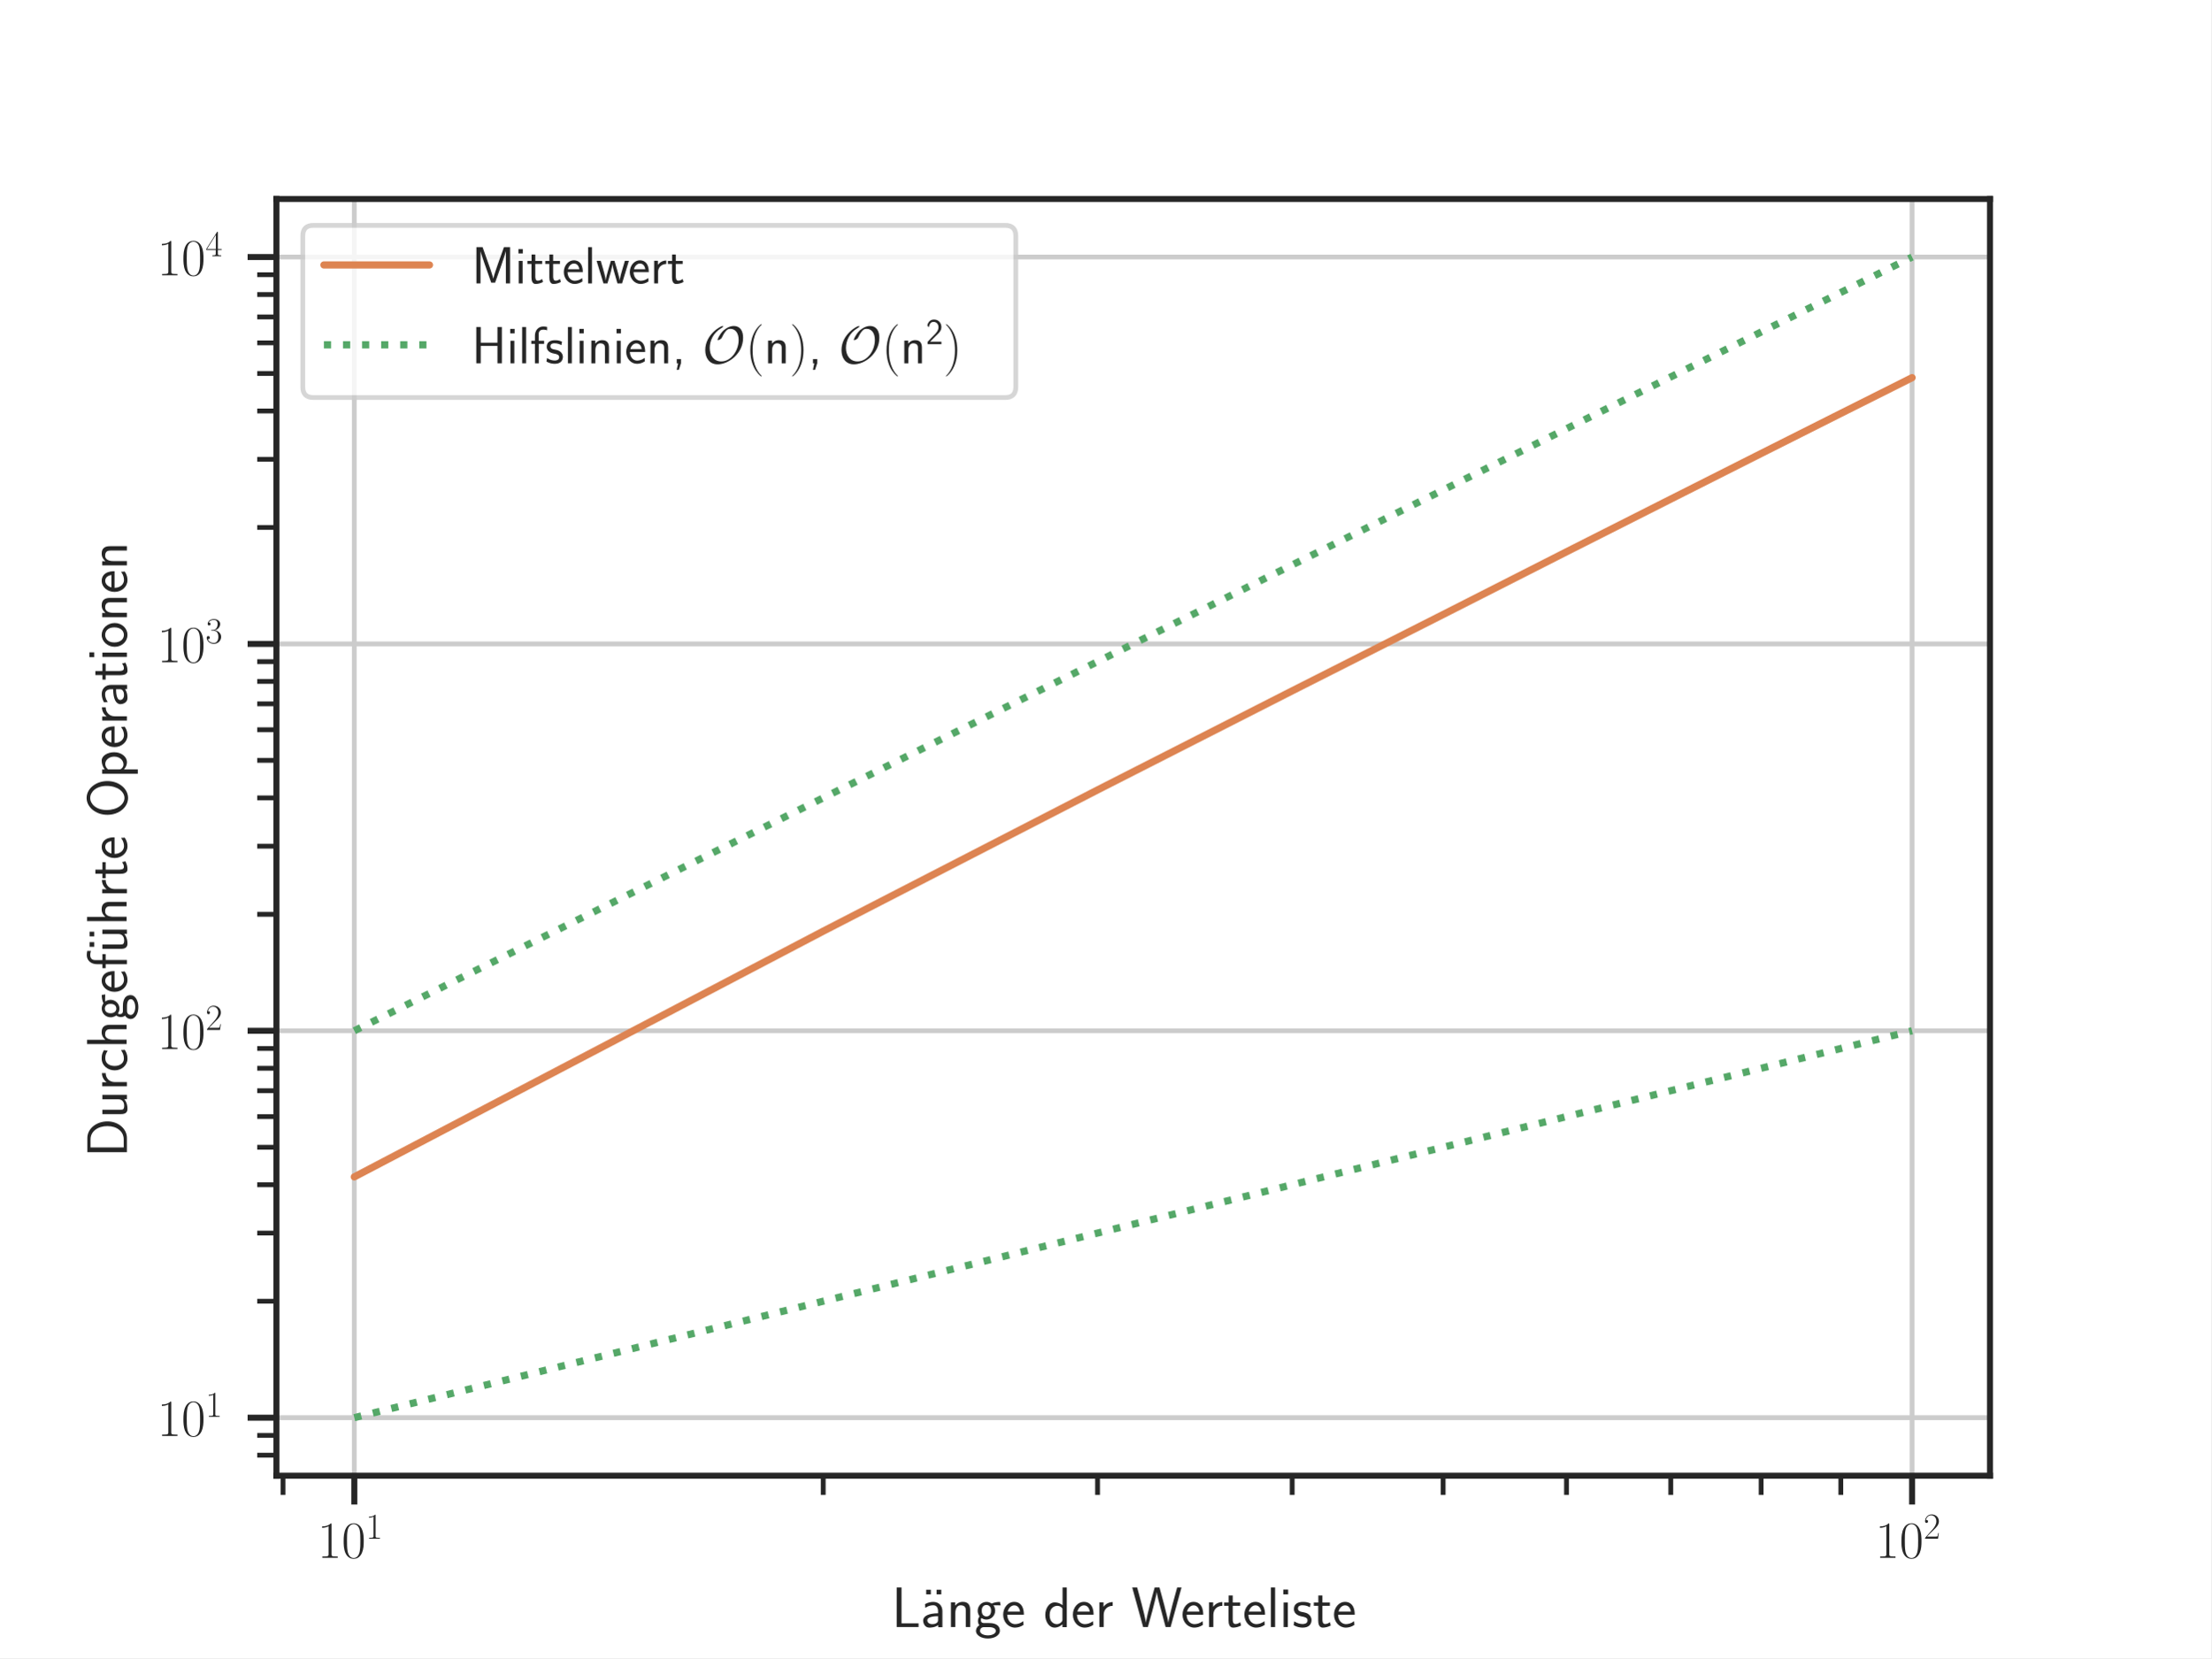
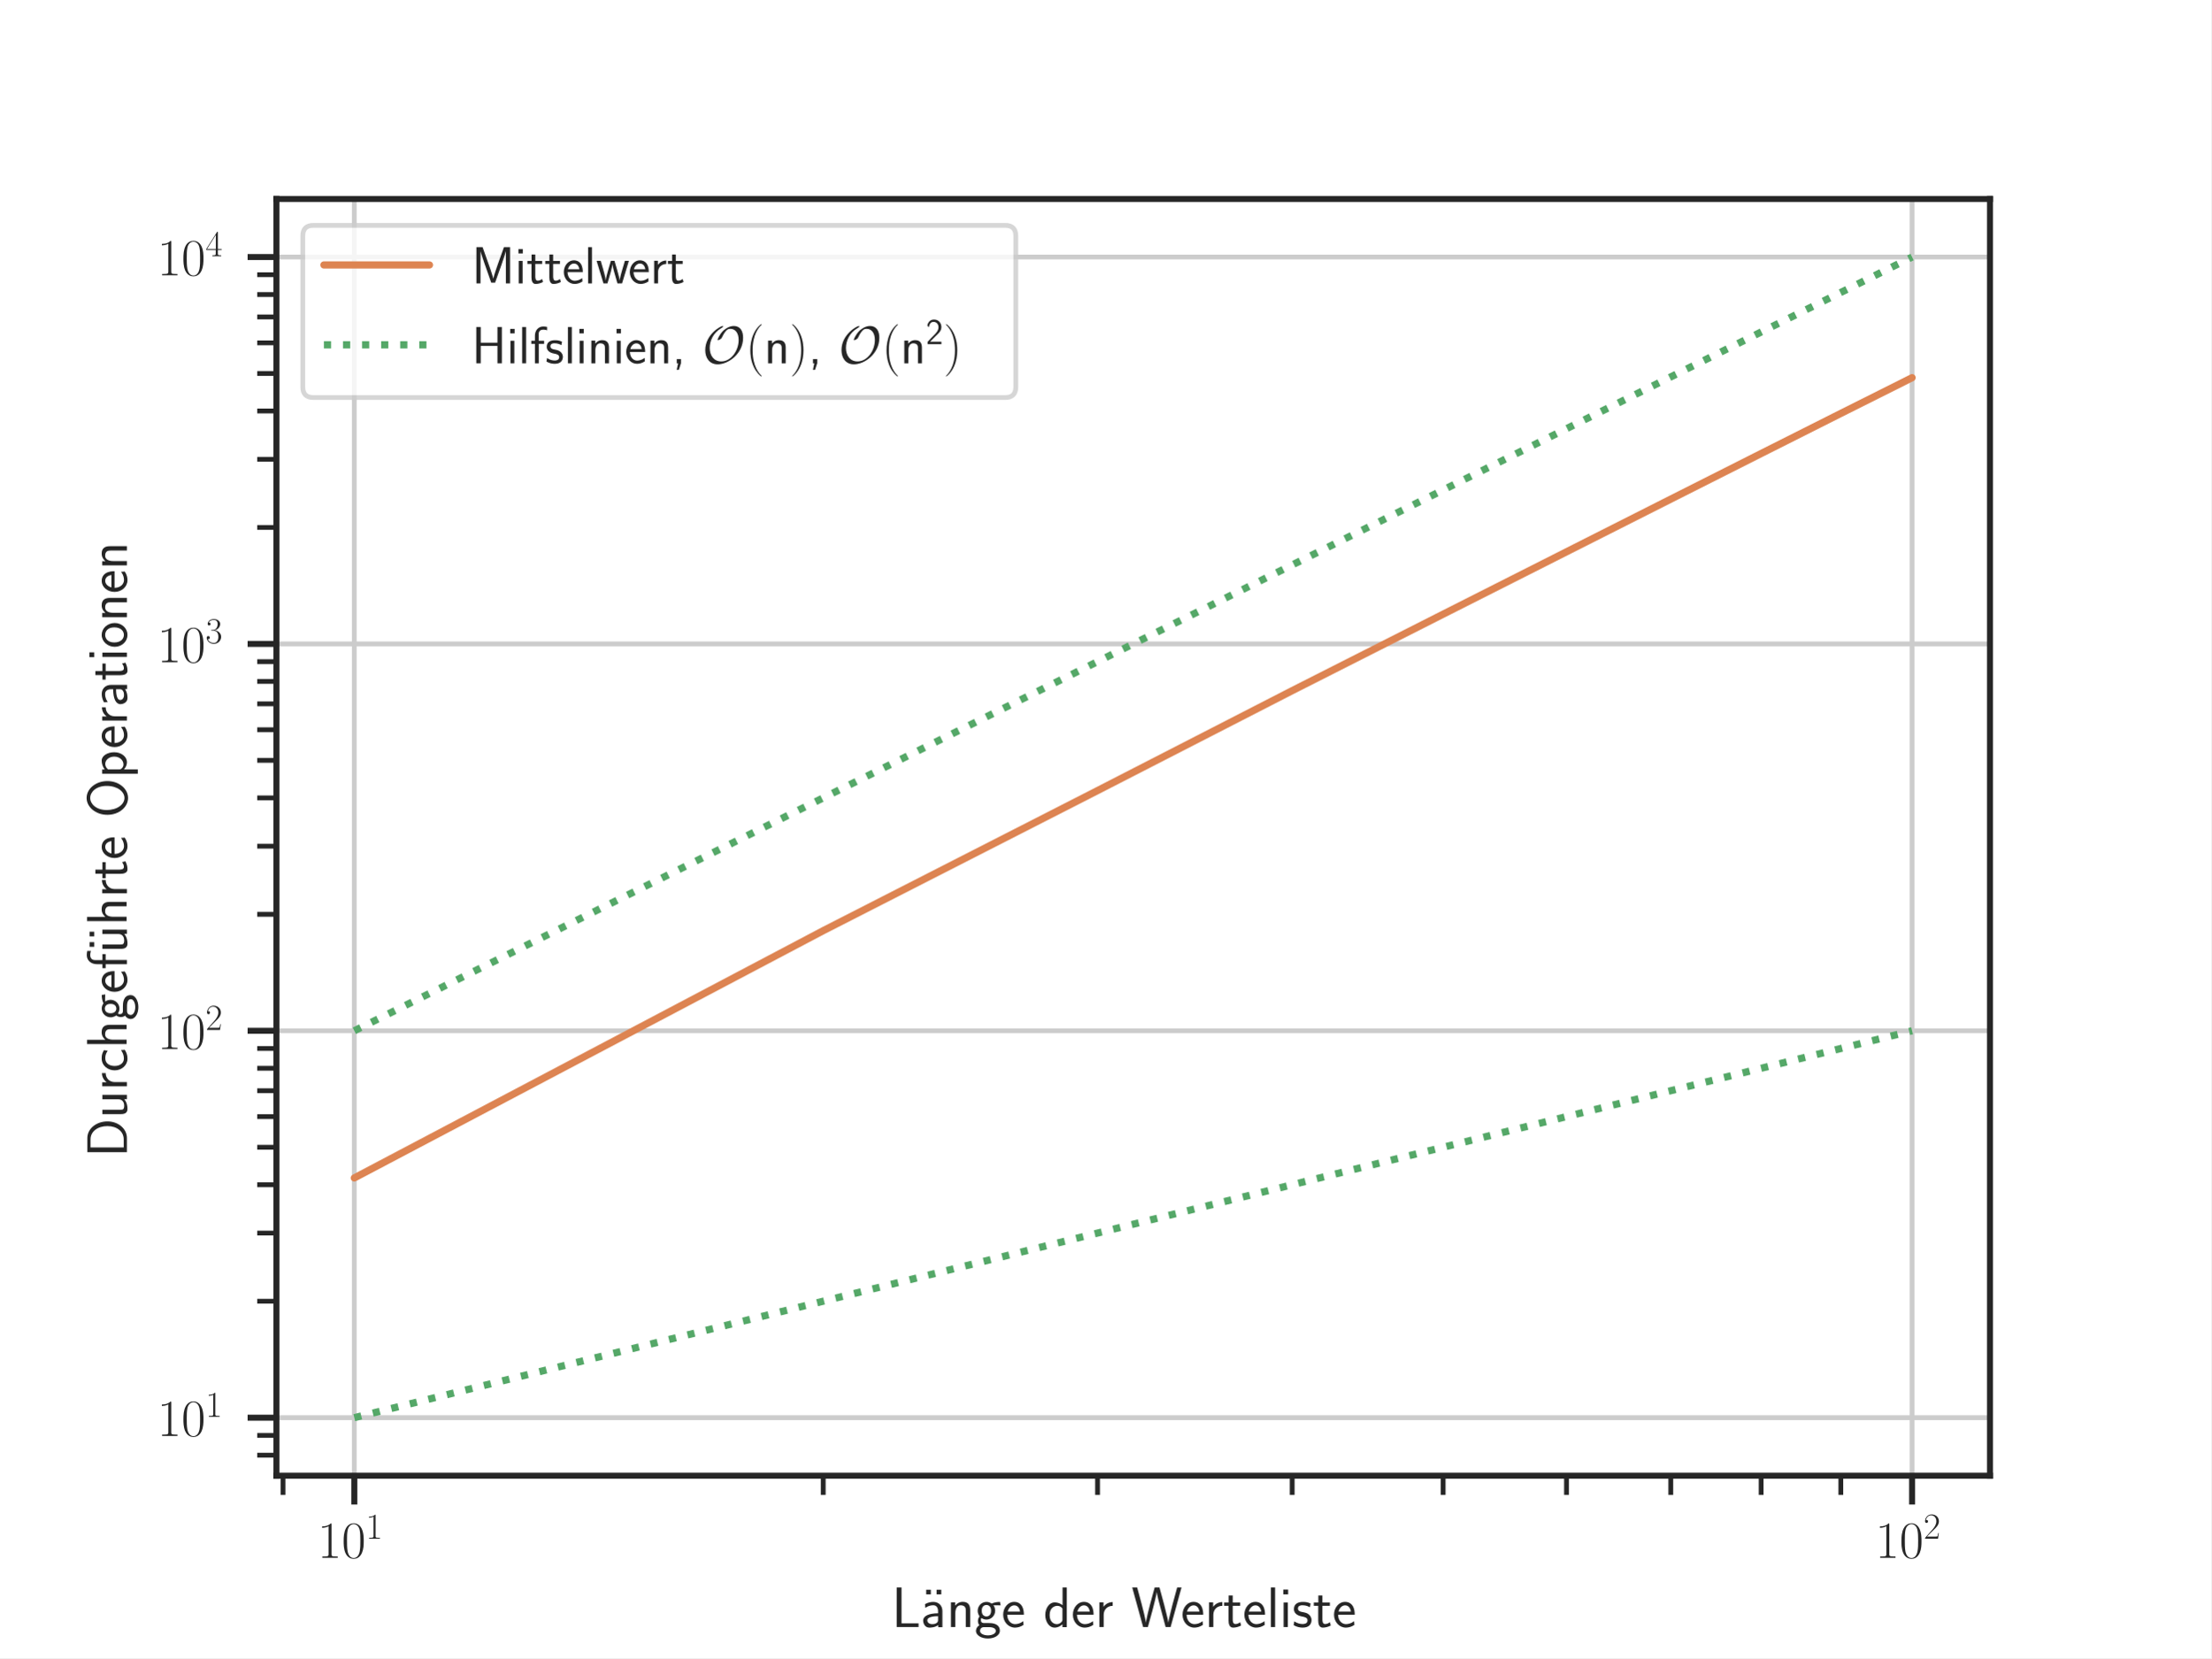
<svg xmlns="http://www.w3.org/2000/svg" xmlns:xlink="http://www.w3.org/1999/xlink" width="460.8pt" height="345.6pt" viewBox="0 0 460.8 345.6" version="1.1">
  <defs>
    <style type="text/css">*{stroke-linejoin: round; stroke-linecap: butt}</style>
  </defs>
  <g id="figure_1">
    <g id="patch_1">
      <path d="M 0 345.6  L 460.8 345.6  L 460.8 0  L 0 0  z " style="fill: #ffffff" />
    </g>
    <g id="axes_1">
      <g id="patch_2">
        <path d="M 57.6 307.584  L 414.72 307.584  L 414.72 41.472  L 57.6 41.472  z " style="fill: #ffffff" />
      </g>
      <g id="matplotlib.axis_1">
        <g id="xtick_1">
          <g id="line2d_1">
-             <path d="M 73.833 307.584  L 73.833 41.472  " clip-path="url(#p4576fb4ddd)" style="fill: none; stroke: #cccccc; stroke-linecap: round" />
+             <path d="M 73.833 307.584  L 73.833 41.472  " clip-path="url(#p5e2c0f9869)" style="fill: none; stroke: #cccccc; stroke-linecap: round" />
          </g>
          <g id="line2d_2">
            <defs>
-               <path id="mae02dc97ce" d="M 0 0  L 0 6  " style="stroke: #262626; stroke-width: 1.25" />
-             </defs>
-             <g>
-               <use xlink:href="#mae02dc97ce" x="73.833" y="307.584" style="fill: #262626; stroke: #262626; stroke-width: 1.25" />
+               <path id="me5288bd03d" d="M 0 0  L 0 6  " style="stroke: #262626; stroke-width: 1.25" />
+             </defs>
+             <g>
+               <use xlink:href="#me5288bd03d" x="73.833" y="307.584" style="fill: #262626; stroke: #262626; stroke-width: 1.25" />
            </g>
          </g>
          <g id="text_1">
            <g style="fill: #262626" transform="translate(66.16909 324.6943) scale(0.11 -0.11)">
              <defs>
                <path id="CMR17-31" d="M 1702 4058  C 1702 4192 1696 4192 1606 4192  C 1357 3916 979 3827 621 3827  C 602 3827 570 3827 563 3808  C 557 3795 557 3782 557 3648  C 755 3648 1088 3686 1344 3839  L 1344 461  C 1344 236 1331 160 781 160  L 589 160  L 589 0  C 896 0 1216 0 1523 0  C 1830 0 2150 0 2458 0  L 2458 160  L 2266 160  C 1715 160 1702 230 1702 458  L 1702 4058  z " transform="scale(0.015625)" />
                <path id="CMR17-30" d="M 2688 2025  C 2688 2416 2682 3080 2413 3591  C 2176 4039 1798 4198 1466 4198  C 1158 4198 768 4058 525 3597  C 269 3118 243 2524 243 2025  C 243 1661 250 1106 448 619  C 723 -39 1216 -128 1466 -128  C 1760 -128 2208 -7 2470 600  C 2662 1042 2688 1559 2688 2025  z M 1466 -26  C 1056 -26 813 325 723 812  C 653 1188 653 1738 653 2096  C 653 2588 653 2997 736 3387  C 858 3929 1216 4096 1466 4096  C 1728 4096 2067 3923 2189 3400  C 2272 3036 2278 2607 2278 2096  C 2278 1680 2278 1169 2202 792  C 2067 95 1690 -26 1466 -26  z " transform="scale(0.015625)" />
              </defs>
              <use xlink:href="#CMR17-31" transform="scale(0.996264)" />
              <use xlink:href="#CMR17-30" transform="translate(45.69048 0) scale(0.996264)" />
              <use xlink:href="#CMR17-31" transform="translate(91.38095 36.15364) scale(0.697382)" />
            </g>
          </g>
        </g>
        <g id="xtick_2">
          <g id="line2d_3">
-             <path d="M 398.487 307.584  L 398.487 41.472  " clip-path="url(#p4576fb4ddd)" style="fill: none; stroke: #cccccc; stroke-linecap: round" />
+             <path d="M 398.487 307.584  L 398.487 41.472  " clip-path="url(#p5e2c0f9869)" style="fill: none; stroke: #cccccc; stroke-linecap: round" />
          </g>
          <g id="line2d_4">
            <g>
-               <use xlink:href="#mae02dc97ce" x="398.487" y="307.584" style="fill: #262626; stroke: #262626; stroke-width: 1.25" />
+               <use xlink:href="#me5288bd03d" x="398.487" y="307.584" style="fill: #262626; stroke: #262626; stroke-width: 1.25" />
            </g>
          </g>
          <g id="text_2">
            <g style="fill: #262626" transform="translate(390.8236 324.6943) scale(0.11 -0.11)">
              <defs>
                <path id="CMR17-32" d="M 2669 989  L 2554 989  C 2490 536 2438 459 2413 420  C 2381 369 1920 369 1830 369  L 602 369  C 832 619 1280 1072 1824 1597  C 2214 1967 2669 2402 2669 3035  C 2669 3790 2067 4224 1395 4224  C 691 4224 262 3604 262 3030  C 262 2780 448 2748 525 2748  C 589 2748 781 2787 781 3010  C 781 3207 614 3264 525 3264  C 486 3264 448 3258 422 3245  C 544 3790 915 4058 1306 4058  C 1862 4058 2227 3617 2227 3035  C 2227 2479 1901 2000 1536 1584  L 262 146  L 262 0  L 2515 0  L 2669 989  z " transform="scale(0.015625)" />
              </defs>
              <use xlink:href="#CMR17-31" transform="scale(0.996264)" />
              <use xlink:href="#CMR17-30" transform="translate(45.69048 0) scale(0.996264)" />
              <use xlink:href="#CMR17-32" transform="translate(91.38095 36.15364) scale(0.697382)" />
            </g>
          </g>
        </g>
        <g id="xtick_3">
          <g id="line2d_5">
            <defs>
-               <path id="m029b36e14e" d="M 0 0  L 0 4  " style="stroke: #262626" />
-             </defs>
-             <g>
-               <use xlink:href="#m029b36e14e" x="58.977" y="307.584" style="fill: #262626; stroke: #262626" />
+               <path id="m30f0a1e464" d="M 0 0  L 0 4  " style="stroke: #262626" />
+             </defs>
+             <g>
+               <use xlink:href="#m30f0a1e464" x="58.977" y="307.584" style="fill: #262626; stroke: #262626" />
            </g>
          </g>
        </g>
        <g id="xtick_4">
          <g id="line2d_6">
            <g>
-               <use xlink:href="#m029b36e14e" x="171.563" y="307.584" style="fill: #262626; stroke: #262626" />
+               <use xlink:href="#m30f0a1e464" x="171.563" y="307.584" style="fill: #262626; stroke: #262626" />
            </g>
          </g>
        </g>
        <g id="xtick_5">
          <g id="line2d_7">
            <g>
-               <use xlink:href="#m029b36e14e" x="228.732" y="307.584" style="fill: #262626; stroke: #262626" />
+               <use xlink:href="#m30f0a1e464" x="228.732" y="307.584" style="fill: #262626; stroke: #262626" />
            </g>
          </g>
        </g>
        <g id="xtick_6">
          <g id="line2d_8">
            <g>
-               <use xlink:href="#m029b36e14e" x="269.294" y="307.584" style="fill: #262626; stroke: #262626" />
+               <use xlink:href="#m30f0a1e464" x="269.294" y="307.584" style="fill: #262626; stroke: #262626" />
            </g>
          </g>
        </g>
        <g id="xtick_7">
          <g id="line2d_9">
            <g>
-               <use xlink:href="#m029b36e14e" x="300.757" y="307.584" style="fill: #262626; stroke: #262626" />
+               <use xlink:href="#m30f0a1e464" x="300.757" y="307.584" style="fill: #262626; stroke: #262626" />
            </g>
          </g>
        </g>
        <g id="xtick_8">
          <g id="line2d_10">
            <g>
-               <use xlink:href="#m029b36e14e" x="326.463" y="307.584" style="fill: #262626; stroke: #262626" />
+               <use xlink:href="#m30f0a1e464" x="326.463" y="307.584" style="fill: #262626; stroke: #262626" />
            </g>
          </g>
        </g>
        <g id="xtick_9">
          <g id="line2d_11">
            <g>
-               <use xlink:href="#m029b36e14e" x="348.198" y="307.584" style="fill: #262626; stroke: #262626" />
+               <use xlink:href="#m30f0a1e464" x="348.198" y="307.584" style="fill: #262626; stroke: #262626" />
            </g>
          </g>
        </g>
        <g id="xtick_10">
          <g id="line2d_12">
            <g>
-               <use xlink:href="#m029b36e14e" x="367.025" y="307.584" style="fill: #262626; stroke: #262626" />
+               <use xlink:href="#m30f0a1e464" x="367.025" y="307.584" style="fill: #262626; stroke: #262626" />
            </g>
          </g>
        </g>
        <g id="xtick_11">
          <g id="line2d_13">
            <g>
-               <use xlink:href="#m029b36e14e" x="383.632" y="307.584" style="fill: #262626; stroke: #262626" />
+               <use xlink:href="#m30f0a1e464" x="383.632" y="307.584" style="fill: #262626; stroke: #262626" />
            </g>
          </g>
        </g>
        <g id="text_3">
          <g style="fill: #262626" transform="translate(185.823 339.1274) scale(0.12 -0.12)">
            <defs>
              <path id="CMSS17-4c" d="M 1670 414  C 1594 414 1517 414 1440 414  L 1101 414  L 1101 4416  L 563 4416  L 563 0  L 3002 0  L 3002 414  L 1670 414  z " transform="scale(0.015625)" />
              <path id="CMSS17-7f" d="M 1178 4164  L 659 4164  L 659 3648  L 1178 3648  L 1178 4164  z M 2342 4164  L 1824 4164  L 1824 3648  L 2342 3648  L 2342 4164  z " transform="scale(0.015625)" />
              <path id="CMSS17-61" d="M 2406 1791  C 2406 2392 1978 2808 1402 2808  C 1120 2808 813 2757 461 2553  L 499 2135  C 659 2248 934 2432 1395 2432  C 1722 2432 1920 2180 1920 1782  L 1920 1536  C 896 1536 256 1238 256 726  C 256 461 416 -64 947 -64  C 1043 -64 1562 -64 1933 217  L 1933 -19  L 2406 -19  L 2406 1791  z M 1920 816  C 1920 701 1920 548 1728 434  C 1562 325 1350 325 1261 325  C 941 325 723 511 723 744  C 723 1211 1722 1211 1920 1211  L 1920 816  z " transform="scale(0.015625)" />
              <path id="CMSS17-6e" d="M 2618 1877  C 2618 2283 2522 2816 1798 2816  C 1389 2816 1120 2606 941 2389  L 941 2758  L 474 2758  L 474 0  L 960 0  L 960 1559  C 960 1964 1114 2428 1549 2428  C 2112 2428 2131 2048 2131 1829  L 2131 0  L 2618 0  L 2618 1877  z " transform="scale(0.015625)" />
              <path id="CMSS17-67" d="M 2848 2808  C 2483 2808 2170 2738 1914 2617  C 1702 2777 1485 2808 1338 2808  C 781 2808 358 2349 358 1814  C 358 1468 550 1207 563 1195  C 448 1035 384 863 384 672  C 384 448 474 289 544 200  C 211 -3 166 -314 166 -435  C 166 -898 749 -1280 1498 -1280  C 2253 -1280 2835 -898 2835 -428  C 2835 448 1856 448 1587 448  L 1069 448  C 973 448 717 448 717 791  C 717 921 774 1004 781 1010  C 877 940 1075 832 1338 832  C 1869 832 2310 1278 2310 1827  C 2310 2132 2170 2355 2112 2432  L 2131 2432  C 2150 2432 2419 2432 2515 2432  C 2720 2432 2739 2429 2918 2419  L 2848 2808  z M 1338 1182  C 1120 1182 813 1315 813 1823  C 813 2375 1165 2464 1331 2464  C 1549 2464 1856 2331 1856 1823  C 1856 1271 1504 1182 1338 1182  z M 1581 -10  C 1734 -10 2381 -10 2381 -442  C 2381 -714 1984 -929 1504 -929  C 1018 -929 621 -720 621 -435  C 621 -403 621 -10 1062 -10  L 1581 -10  z " transform="scale(0.015625)" />
              <path id="CMSS17-65" d="M 2502 1377  C 2502 1590 2490 2003 2285 2345  C 2061 2713 1696 2816 1421 2816  C 755 2816 192 2188 192 1375  C 192 582 774 -64 1510 -64  C 1798 -64 2150 19 2470 248  C 2470 274 2458 414 2451 420  C 2451 433 2432 630 2432 656  C 2125 407 1773 325 1517 325  C 1107 325 666 667 646 1377  L 2502 1377  z M 698 1728  C 781 2084 1062 2421 1421 2421  C 1517 2421 1965 2421 2080 1728  L 698 1728  z " transform="scale(0.015625)" />
              <path id="CMSS17-64" d="M 2611 4416  L 2138 4416  L 2138 2438  C 1939 2603 1613 2756 1254 2756  C 672 2756 211 2131 211 1347  C 211 562 666 -64 1235 -64  C 1677 -64 1971 172 2125 306  L 2125 -13  L 2611 -13  L 2611 4416  z M 2125 836  C 2125 747 2125 653 1926 482  C 1798 375 1645 325 1498 325  C 1152 325 698 576 698 1340  C 698 2134 1210 2368 1562 2368  C 1798 2368 1990 2254 2125 2065  L 2125 836  z " transform="scale(0.015625)" />
              <path id="CMSS17-72" d="M 954 1363  C 954 1965 1395 2368 1958 2368  L 1958 2789  C 1549 2789 1165 2585 934 2253  L 934 2758  L 480 2758  L 480 0  L 954 0  L 954 1363  z " transform="scale(0.015625)" />
              <path id="CMSS17-57" d="M 5581 4416  L 5094 4416  L 4557 2437  C 4474 2118 4397 1801 4320 1482  C 4205 1011 4122 681 4109 515  L 4102 515  C 4090 687 4006 1049 3904 1457  C 3827 1795 3744 2131 3654 2462  L 3123 4416  L 2586 4416  L 2080 2562  L 1824 1549  C 1632 747 1626 632 1613 505  L 1606 505  C 1606 543 1581 753 1402 1498  C 1312 1868 1222 2244 1126 2601  L 634 4416  L 83 4416  L 1299 0  L 1830 0  L 2336 1839  L 2592 2851  C 2765 3564 2803 3742 2816 3901  L 2822 3901  C 2822 3876 2880 3474 3130 2545  L 3808 0  L 4365 0  L 5581 4416  z " transform="scale(0.015625)" />
              <path id="CMSS17-74" d="M 1069 2368  L 1901 2368  L 1901 2737  L 1069 2737  L 1069 3520  L 614 3520  L 614 2737  L 109 2737  L 109 2368  L 602 2368  L 602 749  C 602 384 685 -64 1107 -64  C 1427 -64 1722 25 2003 172  L 1901 548  C 1747 414 1562 337 1363 337  C 1082 337 1069 696 1069 856  L 1069 2368  z " transform="scale(0.015625)" />
              <path id="CMSS17-6c" d="M 947 4416  L 474 4416  L 474 0  L 947 0  L 947 4416  z " transform="scale(0.015625)" />
              <path id="CMSS17-69" d="M 979 4183  L 442 4183  L 442 3648  L 979 3648  L 979 4183  z M 947 2739  L 474 2739  L 474 0  L 947 0  L 947 2739  z " transform="scale(0.015625)" />
              <path id="CMSS17-73" d="M 2061 2627  C 1683 2807 1389 2807 1197 2807  C 742 2807 198 2648 198 2003  C 198 1359 902 1218 1094 1179  C 1389 1122 1715 1058 1715 740  C 1715 337 1254 337 1171 337  C 915 337 563 407 243 638  L 166 210  C 531 0 883 -64 1178 -64  C 1965 -64 2163 416 2163 781  C 2163 1094 1984 1305 1862 1401  C 1651 1568 1574 1587 1050 1696  C 960 1709 646 1779 646 2066  C 646 2432 1050 2432 1139 2432  C 1555 2432 1811 2303 1984 2208  L 2061 2627  z " transform="scale(0.015625)" />
            </defs>
            <use xlink:href="#CMSS17-4c" transform="scale(0.996264)" />
            <use xlink:href="#CMSS17-7f" transform="translate(49.72625 0) scale(0.996264)" />
            <use xlink:href="#CMSS17-61" transform="translate(50.68711 0) scale(0.996264)" />
            <use xlink:href="#CMSS17-6e" transform="translate(95.60903 0) scale(0.996264)" />
            <use xlink:href="#CMSS17-67" transform="translate(143.814 0) scale(0.996264)" />
            <use xlink:href="#CMSS17-65" transform="translate(190.6576 0) scale(0.996264)" />
            <use xlink:href="#CMSS17-64" transform="translate(263.5255 0) scale(0.996264)" />
            <use xlink:href="#CMSS17-65" transform="translate(311.7305 0) scale(0.996264)" />
            <use xlink:href="#CMSS17-72" transform="translate(353.3693 0) scale(0.996264)" />
            <use xlink:href="#CMSS17-57" transform="translate(416.5082 0) scale(0.996264)" />
            <use xlink:href="#CMSS17-65" transform="translate(502.1479 0) scale(0.996264)" />
            <use xlink:href="#CMSS17-72" transform="translate(543.7867 0) scale(0.996264)" />
            <use xlink:href="#CMSS17-74" transform="translate(575.6965 0) scale(0.996264)" />
            <use xlink:href="#CMSS17-65" transform="translate(609.5281 0) scale(0.996264)" />
            <use xlink:href="#CMSS17-6c" transform="translate(651.1669 0) scale(0.996264)" />
            <use xlink:href="#CMSS17-69" transform="translate(673.3476 0) scale(0.996264)" />
            <use xlink:href="#CMSS17-73" transform="translate(695.5283 0) scale(0.996264)" />
            <use xlink:href="#CMSS17-74" transform="translate(731.4419 0) scale(0.996264)" />
            <use xlink:href="#CMSS17-65" transform="translate(765.2734 0) scale(0.996264)" />
          </g>
        </g>
      </g>
      <g id="matplotlib.axis_2">
        <g id="ytick_1">
          <g id="line2d_14">
-             <path d="M 57.6 295.488  L 414.72 295.488  " clip-path="url(#p4576fb4ddd)" style="fill: none; stroke: #cccccc; stroke-linecap: round" />
+             <path d="M 57.6 295.488  L 414.72 295.488  " clip-path="url(#p5e2c0f9869)" style="fill: none; stroke: #cccccc; stroke-linecap: round" />
          </g>
          <g id="line2d_15">
            <defs>
-               <path id="m58e4ce1c8d" d="M 0 0  L -6 0  " style="stroke: #262626; stroke-width: 1.25" />
-             </defs>
-             <g>
-               <use xlink:href="#m58e4ce1c8d" x="57.6" y="295.488" style="fill: #262626; stroke: #262626; stroke-width: 1.25" />
+               <path id="mbc4ecfb3b3" d="M 0 0  L -6 0  " style="stroke: #262626; stroke-width: 1.25" />
+             </defs>
+             <g>
+               <use xlink:href="#mbc4ecfb3b3" x="57.6" y="295.488" style="fill: #262626; stroke: #262626; stroke-width: 1.25" />
            </g>
          </g>
          <g id="text_4">
            <g style="fill: #262626" transform="translate(32.77273 299.2932) scale(0.11 -0.11)">
              <use xlink:href="#CMR17-31" transform="scale(0.996264)" />
              <use xlink:href="#CMR17-30" transform="translate(45.69048 0) scale(0.996264)" />
              <use xlink:href="#CMR17-31" transform="translate(91.38095 36.15364) scale(0.697382)" />
            </g>
          </g>
        </g>
        <g id="ytick_2">
          <g id="line2d_16">
-             <path d="M 57.6 214.848  L 414.72 214.848  " clip-path="url(#p4576fb4ddd)" style="fill: none; stroke: #cccccc; stroke-linecap: round" />
+             <path d="M 57.6 214.848  L 414.72 214.848  " clip-path="url(#p5e2c0f9869)" style="fill: none; stroke: #cccccc; stroke-linecap: round" />
          </g>
          <g id="line2d_17">
            <g>
-               <use xlink:href="#m58e4ce1c8d" x="57.6" y="214.848" style="fill: #262626; stroke: #262626; stroke-width: 1.25" />
+               <use xlink:href="#mbc4ecfb3b3" x="57.6" y="214.848" style="fill: #262626; stroke: #262626; stroke-width: 1.25" />
            </g>
          </g>
          <g id="text_5">
            <g style="fill: #262626" transform="translate(32.77273 218.6532) scale(0.11 -0.11)">
              <use xlink:href="#CMR17-31" transform="scale(0.996264)" />
              <use xlink:href="#CMR17-30" transform="translate(45.69048 0) scale(0.996264)" />
              <use xlink:href="#CMR17-32" transform="translate(91.38095 36.15364) scale(0.697382)" />
            </g>
          </g>
        </g>
        <g id="ytick_3">
          <g id="line2d_18">
-             <path d="M 57.6 134.208  L 414.72 134.208  " clip-path="url(#p4576fb4ddd)" style="fill: none; stroke: #cccccc; stroke-linecap: round" />
+             <path d="M 57.6 134.208  L 414.72 134.208  " clip-path="url(#p5e2c0f9869)" style="fill: none; stroke: #cccccc; stroke-linecap: round" />
          </g>
          <g id="line2d_19">
            <g>
-               <use xlink:href="#m58e4ce1c8d" x="57.6" y="134.208" style="fill: #262626; stroke: #262626; stroke-width: 1.25" />
+               <use xlink:href="#mbc4ecfb3b3" x="57.6" y="134.208" style="fill: #262626; stroke: #262626; stroke-width: 1.25" />
            </g>
          </g>
          <g id="text_6">
            <g style="fill: #262626" transform="translate(32.77273 138.0132) scale(0.11 -0.11)">
              <defs>
                <path id="CMR17-33" d="M 1414 2157  C 1984 2157 2234 1662 2234 1090  C 2234 320 1824 25 1453 25  C 1114 25 563 194 390 693  C 422 680 454 680 486 680  C 640 680 755 782 755 948  C 755 1133 614 1216 486 1216  C 378 1216 211 1165 211 926  C 211 335 787 -128 1466 -128  C 2176 -128 2720 430 2720 1085  C 2720 1707 2208 2157 1600 2227  C 2086 2328 2554 2756 2554 3329  C 2554 3820 2048 4179 1472 4179  C 890 4179 378 3829 378 3329  C 378 3110 544 3072 627 3072  C 762 3072 877 3155 877 3321  C 877 3486 762 3569 627 3569  C 602 3569 570 3569 544 3557  C 730 3959 1235 4032 1459 4032  C 1683 4032 2106 3925 2106 3320  C 2106 3143 2080 2828 1862 2550  C 1670 2304 1453 2304 1242 2284  C 1210 2284 1062 2269 1037 2269  C 992 2263 966 2257 966 2208  C 966 2163 973 2157 1101 2157  L 1414 2157  z " transform="scale(0.015625)" />
              </defs>
              <use xlink:href="#CMR17-31" transform="scale(0.996264)" />
              <use xlink:href="#CMR17-30" transform="translate(45.69048 0) scale(0.996264)" />
              <use xlink:href="#CMR17-33" transform="translate(91.38095 36.15364) scale(0.697382)" />
            </g>
          </g>
        </g>
        <g id="ytick_4">
          <g id="line2d_20">
-             <path d="M 57.6 53.568  L 414.72 53.568  " clip-path="url(#p4576fb4ddd)" style="fill: none; stroke: #cccccc; stroke-linecap: round" />
+             <path d="M 57.6 53.568  L 414.72 53.568  " clip-path="url(#p5e2c0f9869)" style="fill: none; stroke: #cccccc; stroke-linecap: round" />
          </g>
          <g id="line2d_21">
            <g>
-               <use xlink:href="#m58e4ce1c8d" x="57.6" y="53.568" style="fill: #262626; stroke: #262626; stroke-width: 1.25" />
+               <use xlink:href="#mbc4ecfb3b3" x="57.6" y="53.568" style="fill: #262626; stroke: #262626; stroke-width: 1.25" />
            </g>
          </g>
          <g id="text_7">
            <g style="fill: #262626" transform="translate(32.77273 57.37317) scale(0.11 -0.11)">
              <defs>
                <path id="CMR17-34" d="M 2150 4122  C 2150 4256 2144 4256 2029 4256  L 128 1254  L 128 1088  L 1779 1088  L 1779 457  C 1779 224 1766 160 1318 160  L 1197 160  L 1197 0  C 1402 0 1747 0 1965 0  C 2182 0 2528 0 2733 0  L 2733 160  L 2611 160  C 2163 160 2150 224 2150 457  L 2150 1088  L 2803 1088  L 2803 1254  L 2150 1254  L 2150 4122  z M 1798 3703  L 1798 1254  L 256 1254  L 1798 3703  z " transform="scale(0.015625)" />
              </defs>
              <use xlink:href="#CMR17-31" transform="scale(0.996264)" />
              <use xlink:href="#CMR17-30" transform="translate(45.69048 0) scale(0.996264)" />
              <use xlink:href="#CMR17-34" transform="translate(91.38095 36.15364) scale(0.697382)" />
            </g>
          </g>
        </g>
        <g id="ytick_5">
          <g id="line2d_22">
            <defs>
-               <path id="mfb52627e8b" d="M 0 0  L -4 0  " style="stroke: #262626" />
-             </defs>
-             <g>
-               <use xlink:href="#mfb52627e8b" x="57.6" y="303.303" style="fill: #262626; stroke: #262626" />
+               <path id="m96ae8f72b5" d="M 0 0  L -4 0  " style="stroke: #262626" />
+             </defs>
+             <g>
+               <use xlink:href="#m96ae8f72b5" x="57.6" y="303.303" style="fill: #262626; stroke: #262626" />
            </g>
          </g>
        </g>
        <g id="ytick_6">
          <g id="line2d_23">
            <g>
-               <use xlink:href="#mfb52627e8b" x="57.6" y="299.178" style="fill: #262626; stroke: #262626" />
+               <use xlink:href="#m96ae8f72b5" x="57.6" y="299.178" style="fill: #262626; stroke: #262626" />
            </g>
          </g>
        </g>
        <g id="ytick_7">
          <g id="line2d_24">
            <g>
-               <use xlink:href="#mfb52627e8b" x="57.6" y="271.213" style="fill: #262626; stroke: #262626" />
+               <use xlink:href="#m96ae8f72b5" x="57.6" y="271.213" style="fill: #262626; stroke: #262626" />
            </g>
          </g>
        </g>
        <g id="ytick_8">
          <g id="line2d_25">
            <g>
-               <use xlink:href="#mfb52627e8b" x="57.6" y="257.013" style="fill: #262626; stroke: #262626" />
+               <use xlink:href="#m96ae8f72b5" x="57.6" y="257.013" style="fill: #262626; stroke: #262626" />
            </g>
          </g>
        </g>
        <g id="ytick_9">
          <g id="line2d_26">
            <g>
-               <use xlink:href="#mfb52627e8b" x="57.6" y="246.938" style="fill: #262626; stroke: #262626" />
+               <use xlink:href="#m96ae8f72b5" x="57.6" y="246.938" style="fill: #262626; stroke: #262626" />
            </g>
          </g>
        </g>
        <g id="ytick_10">
          <g id="line2d_27">
            <g>
-               <use xlink:href="#mfb52627e8b" x="57.6" y="239.123" style="fill: #262626; stroke: #262626" />
+               <use xlink:href="#m96ae8f72b5" x="57.6" y="239.123" style="fill: #262626; stroke: #262626" />
            </g>
          </g>
        </g>
        <g id="ytick_11">
          <g id="line2d_28">
            <g>
-               <use xlink:href="#mfb52627e8b" x="57.6" y="232.738" style="fill: #262626; stroke: #262626" />
+               <use xlink:href="#m96ae8f72b5" x="57.6" y="232.738" style="fill: #262626; stroke: #262626" />
            </g>
          </g>
        </g>
        <g id="ytick_12">
          <g id="line2d_29">
            <g>
-               <use xlink:href="#mfb52627e8b" x="57.6" y="227.339" style="fill: #262626; stroke: #262626" />
+               <use xlink:href="#m96ae8f72b5" x="57.6" y="227.339" style="fill: #262626; stroke: #262626" />
            </g>
          </g>
        </g>
        <g id="ytick_13">
          <g id="line2d_30">
            <g>
-               <use xlink:href="#mfb52627e8b" x="57.6" y="222.663" style="fill: #262626; stroke: #262626" />
+               <use xlink:href="#m96ae8f72b5" x="57.6" y="222.663" style="fill: #262626; stroke: #262626" />
            </g>
          </g>
        </g>
        <g id="ytick_14">
          <g id="line2d_31">
            <g>
-               <use xlink:href="#mfb52627e8b" x="57.6" y="218.538" style="fill: #262626; stroke: #262626" />
+               <use xlink:href="#m96ae8f72b5" x="57.6" y="218.538" style="fill: #262626; stroke: #262626" />
            </g>
          </g>
        </g>
        <g id="ytick_15">
          <g id="line2d_32">
            <g>
-               <use xlink:href="#mfb52627e8b" x="57.6" y="190.573" style="fill: #262626; stroke: #262626" />
+               <use xlink:href="#m96ae8f72b5" x="57.6" y="190.573" style="fill: #262626; stroke: #262626" />
            </g>
          </g>
        </g>
        <g id="ytick_16">
          <g id="line2d_33">
            <g>
-               <use xlink:href="#mfb52627e8b" x="57.6" y="176.373" style="fill: #262626; stroke: #262626" />
+               <use xlink:href="#m96ae8f72b5" x="57.6" y="176.373" style="fill: #262626; stroke: #262626" />
            </g>
          </g>
        </g>
        <g id="ytick_17">
          <g id="line2d_34">
            <g>
-               <use xlink:href="#mfb52627e8b" x="57.6" y="166.298" style="fill: #262626; stroke: #262626" />
+               <use xlink:href="#m96ae8f72b5" x="57.6" y="166.298" style="fill: #262626; stroke: #262626" />
            </g>
          </g>
        </g>
        <g id="ytick_18">
          <g id="line2d_35">
            <g>
-               <use xlink:href="#mfb52627e8b" x="57.6" y="158.483" style="fill: #262626; stroke: #262626" />
+               <use xlink:href="#m96ae8f72b5" x="57.6" y="158.483" style="fill: #262626; stroke: #262626" />
            </g>
          </g>
        </g>
        <g id="ytick_19">
          <g id="line2d_36">
            <g>
-               <use xlink:href="#mfb52627e8b" x="57.6" y="152.098" style="fill: #262626; stroke: #262626" />
+               <use xlink:href="#m96ae8f72b5" x="57.6" y="152.098" style="fill: #262626; stroke: #262626" />
            </g>
          </g>
        </g>
        <g id="ytick_20">
          <g id="line2d_37">
            <g>
-               <use xlink:href="#mfb52627e8b" x="57.6" y="146.699" style="fill: #262626; stroke: #262626" />
+               <use xlink:href="#m96ae8f72b5" x="57.6" y="146.699" style="fill: #262626; stroke: #262626" />
            </g>
          </g>
        </g>
        <g id="ytick_21">
          <g id="line2d_38">
            <g>
-               <use xlink:href="#mfb52627e8b" x="57.6" y="142.023" style="fill: #262626; stroke: #262626" />
+               <use xlink:href="#m96ae8f72b5" x="57.6" y="142.023" style="fill: #262626; stroke: #262626" />
            </g>
          </g>
        </g>
        <g id="ytick_22">
          <g id="line2d_39">
            <g>
-               <use xlink:href="#mfb52627e8b" x="57.6" y="137.898" style="fill: #262626; stroke: #262626" />
+               <use xlink:href="#m96ae8f72b5" x="57.6" y="137.898" style="fill: #262626; stroke: #262626" />
            </g>
          </g>
        </g>
        <g id="ytick_23">
          <g id="line2d_40">
            <g>
-               <use xlink:href="#mfb52627e8b" x="57.6" y="109.933" style="fill: #262626; stroke: #262626" />
+               <use xlink:href="#m96ae8f72b5" x="57.6" y="109.933" style="fill: #262626; stroke: #262626" />
            </g>
          </g>
        </g>
        <g id="ytick_24">
          <g id="line2d_41">
            <g>
-               <use xlink:href="#mfb52627e8b" x="57.6" y="95.733" style="fill: #262626; stroke: #262626" />
+               <use xlink:href="#m96ae8f72b5" x="57.6" y="95.733" style="fill: #262626; stroke: #262626" />
            </g>
          </g>
        </g>
        <g id="ytick_25">
          <g id="line2d_42">
            <g>
-               <use xlink:href="#mfb52627e8b" x="57.6" y="85.658" style="fill: #262626; stroke: #262626" />
+               <use xlink:href="#m96ae8f72b5" x="57.6" y="85.658" style="fill: #262626; stroke: #262626" />
            </g>
          </g>
        </g>
        <g id="ytick_26">
          <g id="line2d_43">
            <g>
-               <use xlink:href="#mfb52627e8b" x="57.6" y="77.843" style="fill: #262626; stroke: #262626" />
+               <use xlink:href="#m96ae8f72b5" x="57.6" y="77.843" style="fill: #262626; stroke: #262626" />
            </g>
          </g>
        </g>
        <g id="ytick_27">
          <g id="line2d_44">
            <g>
-               <use xlink:href="#mfb52627e8b" x="57.6" y="71.458" style="fill: #262626; stroke: #262626" />
+               <use xlink:href="#m96ae8f72b5" x="57.6" y="71.458" style="fill: #262626; stroke: #262626" />
            </g>
          </g>
        </g>
        <g id="ytick_28">
          <g id="line2d_45">
            <g>
-               <use xlink:href="#mfb52627e8b" x="57.6" y="66.059" style="fill: #262626; stroke: #262626" />
+               <use xlink:href="#m96ae8f72b5" x="57.6" y="66.059" style="fill: #262626; stroke: #262626" />
            </g>
          </g>
        </g>
        <g id="ytick_29">
          <g id="line2d_46">
            <g>
-               <use xlink:href="#mfb52627e8b" x="57.6" y="61.383" style="fill: #262626; stroke: #262626" />
+               <use xlink:href="#m96ae8f72b5" x="57.6" y="61.383" style="fill: #262626; stroke: #262626" />
            </g>
          </g>
        </g>
        <g id="ytick_30">
          <g id="line2d_47">
            <g>
-               <use xlink:href="#mfb52627e8b" x="57.6" y="57.258" style="fill: #262626; stroke: #262626" />
+               <use xlink:href="#m96ae8f72b5" x="57.6" y="57.258" style="fill: #262626; stroke: #262626" />
            </g>
          </g>
        </g>
        <g id="text_8">
          <g style="fill: #262626" transform="translate(26.44813 241.2077) rotate(-90) scale(0.12 -0.12)">
            <defs>
              <path id="CMSS17-44" d="M 570 4416  L 570 0  L 2144 0  C 3194 0 4000 980 4000 2170  C 4000 3398 3194 4416 2144 4416  L 570 4416  z M 1094 357  L 1094 4059  L 2003 4059  C 2861 4059 3475 3277 3475 2170  C 3475 1107 2867 357 2003 357  L 1094 357  z " transform="scale(0.015625)" />
              <path id="CMSS17-75" d="M 2618 2739  L 2131 2739  L 2131 972  C 2131 498 1786 306 1421 306  C 998 306 960 447 960 709  L 960 2739  L 474 2739  L 474 678  C 474 179 646 -64 1088 -64  C 1306 -64 1798 -13 2144 306  L 2144 0  L 2618 0  L 2618 2739  z " transform="scale(0.015625)" />
              <path id="CMSS17-63" d="M 2464 2541  C 2464 2585 2170 2714 2093 2739  C 1882 2816 1613 2816 1542 2816  C 710 2816 211 2093 211 1363  C 211 595 768 -64 1517 -64  C 1946 -64 2253 76 2502 242  L 2464 664  C 2189 453 1869 337 1523 337  C 1024 337 698 774 698 1369  C 698 1831 909 2414 1549 2414  C 1901 2414 2099 2343 2394 2145  L 2464 2541  z " transform="scale(0.015625)" />
              <path id="CMSS17-68" d="M 2618 1891  C 2618 2292 2522 2820 1798 2820  C 1395 2820 1133 2623 947 2407  L 947 4448  L 474 4448  L 474 32  L 960 32  L 960 1573  C 960 1973 1114 2432 1549 2432  C 2112 2432 2131 2056 2131 1839  L 2131 32  L 2618 32  L 2618 1891  z " transform="scale(0.015625)" />
              <path id="CMSS17-66" d="M 1075 2368  L 1722 2368  L 1722 2737  L 1062 2737  L 1062 3559  C 1062 4014 1408 4092 1606 4092  C 1670 4092 1850 4092 2080 4009  L 2080 4429  C 1933 4461 1754 4480 1613 4480  C 1018 4480 602 3993 602 3359  L 602 2737  L 160 2737  L 160 2368  L 602 2368  L 602 0  L 1075 0  L 1075 2368  z " transform="scale(0.015625)" />
              <path id="CMSS17-4f" d="M 4096 2178  C 4096 3503 3219 4497 2214 4497  C 1210 4497 333 3497 333 2178  C 333 847 1222 -128 2214 -128  C 3206 -128 4096 847 4096 2178  z M 2214 273  C 1510 273 870 1057 870 2261  C 870 3433 1549 4096 2214 4096  C 2880 4096 3558 3433 3558 2261  C 3558 1051 2912 273 2214 273  z " transform="scale(0.015625)" />
              <path id="CMSS17-70" d="M 966 333  C 1178 129 1466 -5 1773 -5  C 2368 -5 2880 603 2880 1412  C 2880 2159 2496 2816 1946 2816  C 1626 2816 1242 2702 954 2472  L 954 2765  L 480 2765  L 480 -1216  L 966 -1216  L 966 333  z M 966 2100  C 1018 2176 1235 2415 1587 2415  C 2035 2415 2394 1960 2394 1412  C 2394 787 1958 384 1530 384  C 1402 384 1267 415 1139 523  C 966 674 966 768 966 857  L 966 2100  z " transform="scale(0.015625)" />
              <path id="CMSS17-6f" d="M 2829 1356  C 2829 2176 2221 2816 1504 2816  C 768 2816 173 2157 173 1356  C 173 544 787 -64 1498 -64  C 2227 -64 2829 563 2829 1356  z M 1504 337  C 1050 337 659 709 659 1408  C 659 2151 1114 2427 1498 2427  C 1914 2427 2342 2126 2342 1408  C 2342 683 1926 337 1504 337  z " transform="scale(0.015625)" />
            </defs>
            <use xlink:href="#CMSS17-44" transform="scale(0.996264)" />
            <use xlink:href="#CMSS17-75" transform="translate(67.54284 0) scale(0.996264)" />
            <use xlink:href="#CMSS17-72" transform="translate(115.7478 0) scale(0.996264)" />
            <use xlink:href="#CMSS17-63" transform="translate(147.6576 0) scale(0.996264)" />
            <use xlink:href="#CMSS17-68" transform="translate(189.2964 0) scale(0.996264)" />
            <use xlink:href="#CMSS17-67" transform="translate(237.5013 0) scale(0.996264)" />
            <use xlink:href="#CMSS17-65" transform="translate(284.3449 0) scale(0.996264)" />
            <use xlink:href="#CMSS17-66" transform="translate(325.9838 0) scale(0.996264)" />
            <use xlink:href="#CMSS17-7f" transform="translate(355.2911 0) scale(0.996264)" />
            <use xlink:href="#CMSS17-75" transform="translate(354.6104 0) scale(0.996264)" />
            <use xlink:href="#CMSS17-68" transform="translate(402.8154 0) scale(0.996264)" />
            <use xlink:href="#CMSS17-72" transform="translate(451.0203 0) scale(0.996264)" />
            <use xlink:href="#CMSS17-74" transform="translate(482.9301 0) scale(0.996264)" />
            <use xlink:href="#CMSS17-65" transform="translate(516.7617 0) scale(0.996264)" />
            <use xlink:href="#CMSS17-4f" transform="translate(589.6296 0) scale(0.996264)" />
            <use xlink:href="#CMSS17-70" transform="translate(658.6538 0) scale(0.996264)" />
            <use xlink:href="#CMSS17-65" transform="translate(709.4612 0) scale(0.996264)" />
            <use xlink:href="#CMSS17-72" transform="translate(751.1 0) scale(0.996264)" />
            <use xlink:href="#CMSS17-61" transform="translate(783.0098 0) scale(0.996264)" />
            <use xlink:href="#CMSS17-74" transform="translate(827.9317 0) scale(0.996264)" />
            <use xlink:href="#CMSS17-69" transform="translate(861.7633 0) scale(0.996264)" />
            <use xlink:href="#CMSS17-6f" transform="translate(883.944 0) scale(0.996264)" />
            <use xlink:href="#CMSS17-6e" transform="translate(930.7877 0) scale(0.996264)" />
            <use xlink:href="#CMSS17-65" transform="translate(978.9926 0) scale(0.996264)" />
            <use xlink:href="#CMSS17-6e" transform="translate(1020.631 0) scale(0.996264)" />
          </g>
        </g>
      </g>
      <g id="line2d_48">
-         <path d="M 73.833 245.303  L 171.563 194.084  L 228.732 164.646  L 269.294 143.993  L 300.757 128.076  L 326.463 115.009  L 348.198 104.021  L 367.025 94.519  L 383.632 86.164  L 398.487 78.713  " clip-path="url(#p4576fb4ddd)" style="fill: none; stroke: #dd8452; stroke-width: 1.5; stroke-linecap: round" />
+         <path d="M 73.833 245.524  L 171.563 193.979  L 228.732 164.779  L 269.294 143.953  L 300.757 128.01  L 326.463 115.011  L 348.198 104.027  L 367.025 94.525  L 383.632 86.163  L 398.487 78.718  " clip-path="url(#p5e2c0f9869)" style="fill: none; stroke: #dd8452; stroke-width: 1.5; stroke-linecap: round" />
      </g>
      <g id="line2d_49">
-         <path d="M 73.833 295.488  L 171.563 271.213  L 228.732 257.013  L 269.294 246.938  L 300.757 239.123  L 326.463 232.738  L 348.198 227.339  L 367.025 222.663  L 383.632 218.538  L 398.487 214.848  " clip-path="url(#p4576fb4ddd)" style="fill: none; stroke-dasharray: 1.5,2.475; stroke-dashoffset: 0; stroke: #55a868; stroke-width: 1.5" />
+         <path d="M 73.833 295.488  L 171.563 271.213  L 228.732 257.013  L 269.294 246.938  L 300.757 239.123  L 326.463 232.738  L 348.198 227.339  L 367.025 222.663  L 383.632 218.538  L 398.487 214.848  " clip-path="url(#p5e2c0f9869)" style="fill: none; stroke-dasharray: 1.5,2.475; stroke-dashoffset: 0; stroke: #55a868; stroke-width: 1.5" />
      </g>
      <g id="line2d_50">
-         <path d="M 73.833 214.848  L 171.563 166.298  L 228.732 137.898  L 269.294 117.748  L 300.757 102.118  L 326.463 89.348  L 348.198 78.551  L 367.025 69.198  L 383.632 60.948  L 398.487 53.568  " clip-path="url(#p4576fb4ddd)" style="fill: none; stroke-dasharray: 1.5,2.475; stroke-dashoffset: 0; stroke: #55a868; stroke-width: 1.5" />
+         <path d="M 73.833 214.848  L 171.563 166.298  L 228.732 137.898  L 269.294 117.748  L 300.757 102.118  L 326.463 89.348  L 348.198 78.551  L 367.025 69.198  L 383.632 60.948  L 398.487 53.568  " clip-path="url(#p5e2c0f9869)" style="fill: none; stroke-dasharray: 1.5,2.475; stroke-dashoffset: 0; stroke: #55a868; stroke-width: 1.5" />
      </g>
      <g id="patch_3">
        <path d="M 57.6 307.584  L 57.6 41.472  " style="fill: none; stroke: #262626; stroke-width: 1.25; stroke-linejoin: miter; stroke-linecap: square" />
      </g>
      <g id="patch_4">
        <path d="M 414.72 307.584  L 414.72 41.472  " style="fill: none; stroke: #262626; stroke-width: 1.25; stroke-linejoin: miter; stroke-linecap: square" />
      </g>
      <g id="patch_5">
        <path d="M 57.6 307.584  L 414.72 307.584  " style="fill: none; stroke: #262626; stroke-width: 1.25; stroke-linejoin: miter; stroke-linecap: square" />
      </g>
      <g id="patch_6">
        <path d="M 57.6 41.472  L 414.72 41.472  " style="fill: none; stroke: #262626; stroke-width: 1.25; stroke-linejoin: miter; stroke-linecap: square" />
      </g>
      <g id="legend_1">
        <g id="patch_7">
          <path d="M 65.3 82.854  L 209.494 82.854  Q 211.694 82.854 211.694 80.654  L 211.694 49.172  Q 211.694 46.972 209.494 46.972  L 65.3 46.972  Q 63.1 46.972 63.1 49.172  L 63.1 80.654  Q 63.1 82.854 65.3 82.854  z " style="fill: #ffffff; opacity: 0.8; stroke: #cccccc; stroke-linejoin: miter" />
        </g>
        <g id="line2d_51">
          <path d="M 67.5 55.222  L 78.5 55.222  L 89.5 55.222  " style="fill: none; stroke: #dd8452; stroke-width: 1.5; stroke-linecap: round" />
        </g>
        <g id="text_9">
          <g style="fill: #262626" transform="translate(98.3 59.072) scale(0.11 -0.11)">
            <defs>
              <path id="CMSS17-4d" d="M 3194 2371  L 2886 1473  C 2835 1307 2662 791 2624 587  L 2618 587  C 2598 715 2560 849 2458 1174  C 2400 1365 2336 1562 2272 1741  L 1325 4416  L 576 4416  L 576 0  L 1075 0  L 1075 3900  L 1082 3900  C 1082 3894 1139 3613 1530 2499  L 2374 96  L 2848 96  L 3610 2231  C 3661 2378 3821 2843 3891 3066  C 3955 3257 4115 3728 4154 3913  L 4160 3913  L 4160 0  L 4666 0  L 4666 4416  L 3923 4416  L 3194 2371  z " transform="scale(0.015625)" />
              <path id="CMSS17-77" d="M 4013 2752  L 3526 2752  L 3187 1601  C 3117 1358 2918 685 2893 371  L 2886 371  C 2874 564 2765 1024 2586 1633  L 2259 2752  L 1818 2752  L 1498 1658  C 1338 1101 1216 627 1203 371  L 1197 371  C 1171 749 909 1633 870 1773  L 582 2752  L 83 2752  L 915 0  L 1402 0  C 1734 1096 1990 1943 2010 2370  C 2022 2160 2131 1707 2195 1484  L 2618 0  L 3181 0  L 4013 2752  z " transform="scale(0.015625)" />
            </defs>
            <use xlink:href="#CMSS17-4d" transform="scale(0.996264)" />
            <use xlink:href="#CMSS17-69" transform="translate(81.67603 0) scale(0.996264)" />
            <use xlink:href="#CMSS17-74" transform="translate(103.8568 0) scale(0.996264)" />
            <use xlink:href="#CMSS17-74" transform="translate(137.6883 0) scale(0.996264)" />
            <use xlink:href="#CMSS17-65" transform="translate(171.5199 0) scale(0.996264)" />
            <use xlink:href="#CMSS17-6c" transform="translate(213.1587 0) scale(0.996264)" />
            <use xlink:href="#CMSS17-77" transform="translate(235.3394 0) scale(0.996264)" />
            <use xlink:href="#CMSS17-65" transform="translate(296.5565 0) scale(0.996264)" />
            <use xlink:href="#CMSS17-72" transform="translate(338.1953 0) scale(0.996264)" />
            <use xlink:href="#CMSS17-74" transform="translate(370.1051 0) scale(0.996264)" />
          </g>
        </g>
        <g id="line2d_52">
          <path d="M 67.5 71.864  L 78.5 71.864  L 89.5 71.864  " style="fill: none; stroke-dasharray: 1.5,2.475; stroke-dashoffset: 0; stroke: #55a868; stroke-width: 1.5" />
        </g>
        <g id="text_10">
          <g style="fill: #262626" transform="translate(98.3 75.71401) scale(0.11 -0.11)">
            <defs>
              <path id="CMSS17-48" d="M 3674 4416  L 3136 4416  L 3136 2501  L 1101 2501  L 1101 4416  L 563 4416  L 563 0  L 1101 0  L 1101 2112  L 3136 2112  L 3136 0  L 3674 0  L 3674 4416  z " transform="scale(0.015625)" />
              <path id="CMSS17-2c" d="M 1088 6  L 1088 510  L 576 510  L 576 0  L 736 0  L 570 -800  L 826 -800  L 1088 6  z " transform="scale(0.015625)" />
              <path id="CMSY10-4f" d="M 4973 3111  C 4973 3928 4614 4544 3834 4544  C 3168 4544 2605 4004 2560 3966  C 2048 3458 1856 2879 1856 2867  C 1856 2828 1888 2822 1920 2822  C 2042 2822 2144 2886 2240 2957  C 2355 3040 2362 3060 2432 3208  C 2490 3337 2637 3651 2874 3922  C 3027 4096 3155 4192 3411 4192  C 4032 4192 4429 3678 4429 2835  C 4429 1523 3501 224 2317 224  C 1408 224 909 950 909 1870  C 909 2744 1357 3709 2291 4261  C 2355 4300 2547 4416 2547 4499  C 2547 4544 2496 4544 2483 4544  C 2259 4544 365 3522 365 1594  C 365 694 832 -128 1894 -128  C 3142 -128 4973 1132 4973 3111  z " transform="scale(0.015625)" />
              <path id="CMR17-28" d="M 1958 -1561  C 1958 -1555 1958 -1542 1939 -1523  C 1645 -1224 858 -407 858 1581  C 858 3569 1632 4379 1946 4697  C 1946 4704 1958 4717 1958 4736  C 1958 4755 1939 4768 1914 4768  C 1843 4768 1299 4296 986 3594  C 666 2887 576 2199 576 1588  C 576 1128 621 351 1005 -471  C 1312 -1135 1837 -1600 1914 -1600  C 1946 -1600 1958 -1587 1958 -1561  z " transform="scale(0.015625)" />
              <path id="CMR17-29" d="M 1683 1581  C 1683 2040 1638 2817 1254 3639  C 947 4303 422 4768 346 4768  C 326 4768 301 4761 301 4729  C 301 4717 307 4710 314 4697  C 621 4378 1402 3568 1402 1584  C 1402 -407 627 -1217 314 -1537  C 307 -1549 301 -1556 301 -1568  C 301 -1600 326 -1600 346 -1600  C 416 -1600 960 -1128 1274 -426  C 1594 281 1683 969 1683 1581  z " transform="scale(0.015625)" />
              <path id="CMSS17-32" d="M 1651 1357  C 1830 1541 2099 1764 2285 1987  C 2464 2204 2701 2511 2701 2957  C 2701 3657 2227 4288 1421 4288  C 787 4288 422 3893 250 3274  L 499 2929  C 640 3510 838 3880 1338 3880  C 1888 3880 2195 3433 2195 2942  C 2195 2355 1747 1901 1408 1563  C 1030 1187 659 804 301 408  L 301 0  L 2701 0  L 2701 433  L 1613 433  C 1536 433 1459 433 1382 433  L 742 433  L 742 439  L 1651 1357  z " transform="scale(0.015625)" />
            </defs>
            <use xlink:href="#CMSS17-48" transform="scale(0.996264)" />
            <use xlink:href="#CMSS17-69" transform="translate(66.06152 0) scale(0.996264)" />
            <use xlink:href="#CMSS17-6c" transform="translate(88.24224 0) scale(0.996264)" />
            <use xlink:href="#CMSS17-66" transform="translate(110.423 0) scale(0.996264)" />
            <use xlink:href="#CMSS17-73" transform="translate(139.0496 0) scale(0.996264)" />
            <use xlink:href="#CMSS17-6c" transform="translate(174.9632 0) scale(0.996264)" />
            <use xlink:href="#CMSS17-69" transform="translate(197.1439 0) scale(0.996264)" />
            <use xlink:href="#CMSS17-6e" transform="translate(219.3246 0) scale(0.996264)" />
            <use xlink:href="#CMSS17-69" transform="translate(267.5296 0) scale(0.996264)" />
            <use xlink:href="#CMSS17-65" transform="translate(289.7103 0) scale(0.996264)" />
            <use xlink:href="#CMSS17-6e" transform="translate(331.3491 0) scale(0.996264)" />
            <use xlink:href="#CMSS17-2c" transform="translate(379.554 0) scale(0.996264)" />
            <use xlink:href="#CMSY10-4f" transform="translate(436.8074 0) scale(0.996264)" />
            <use xlink:href="#CMR17-28" transform="translate(518.8888 0) scale(0.996264)" />
            <use xlink:href="#CMSS17-6e" transform="translate(554.1696 0) scale(0.996264)" />
            <use xlink:href="#CMR17-29" transform="translate(602.3745 0) scale(0.996264)" />
            <use xlink:href="#CMSS17-2c" transform="translate(637.6553 0) scale(0.996264)" />
            <use xlink:href="#CMSY10-4f" transform="translate(694.9086 0) scale(0.996264)" />
            <use xlink:href="#CMR17-28" transform="translate(776.99 0) scale(0.996264)" />
            <use xlink:href="#CMSS17-6e" transform="translate(812.2708 0) scale(0.996264)" />
            <use xlink:href="#CMSS17-32" transform="translate(860.4758 36.15364) scale(0.697382)" />
            <use xlink:href="#CMR17-29" transform="translate(893.7643 0) scale(0.996264)" />
          </g>
        </g>
      </g>
    </g>
  </g>
  <defs>
-     <clipPath id="p4576fb4ddd">
+     <clipPath id="p5e2c0f9869">
      <rect x="57.6" y="41.472" width="357.12" height="266.112" />
    </clipPath>
  </defs>
</svg>
